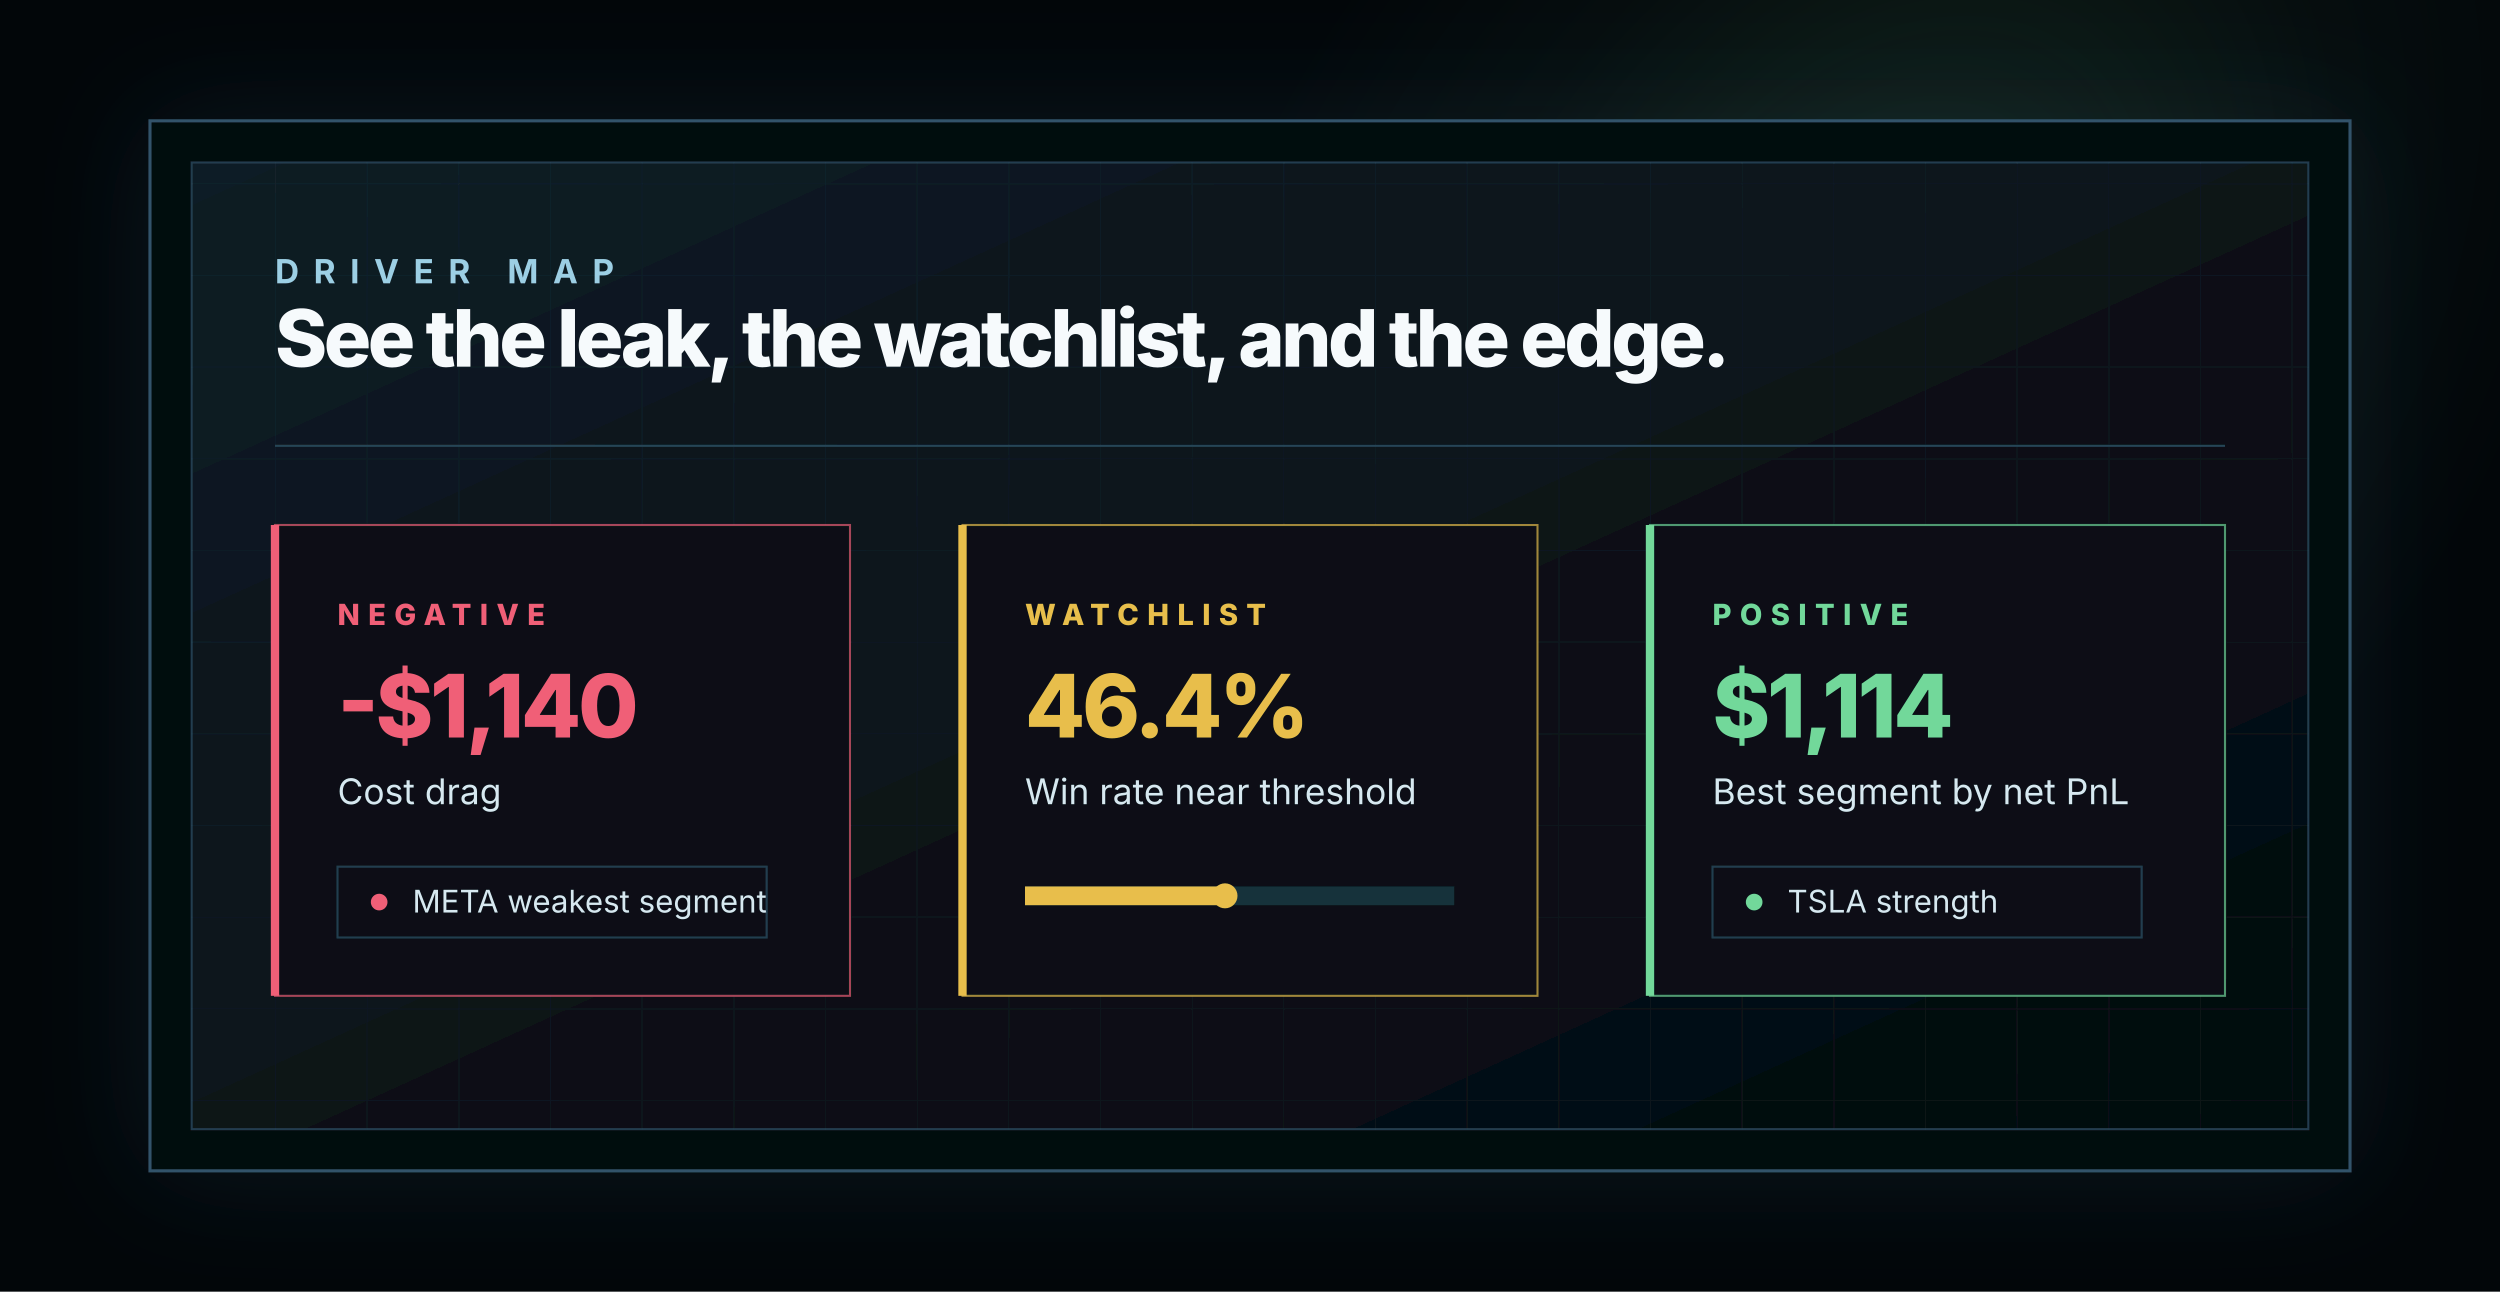
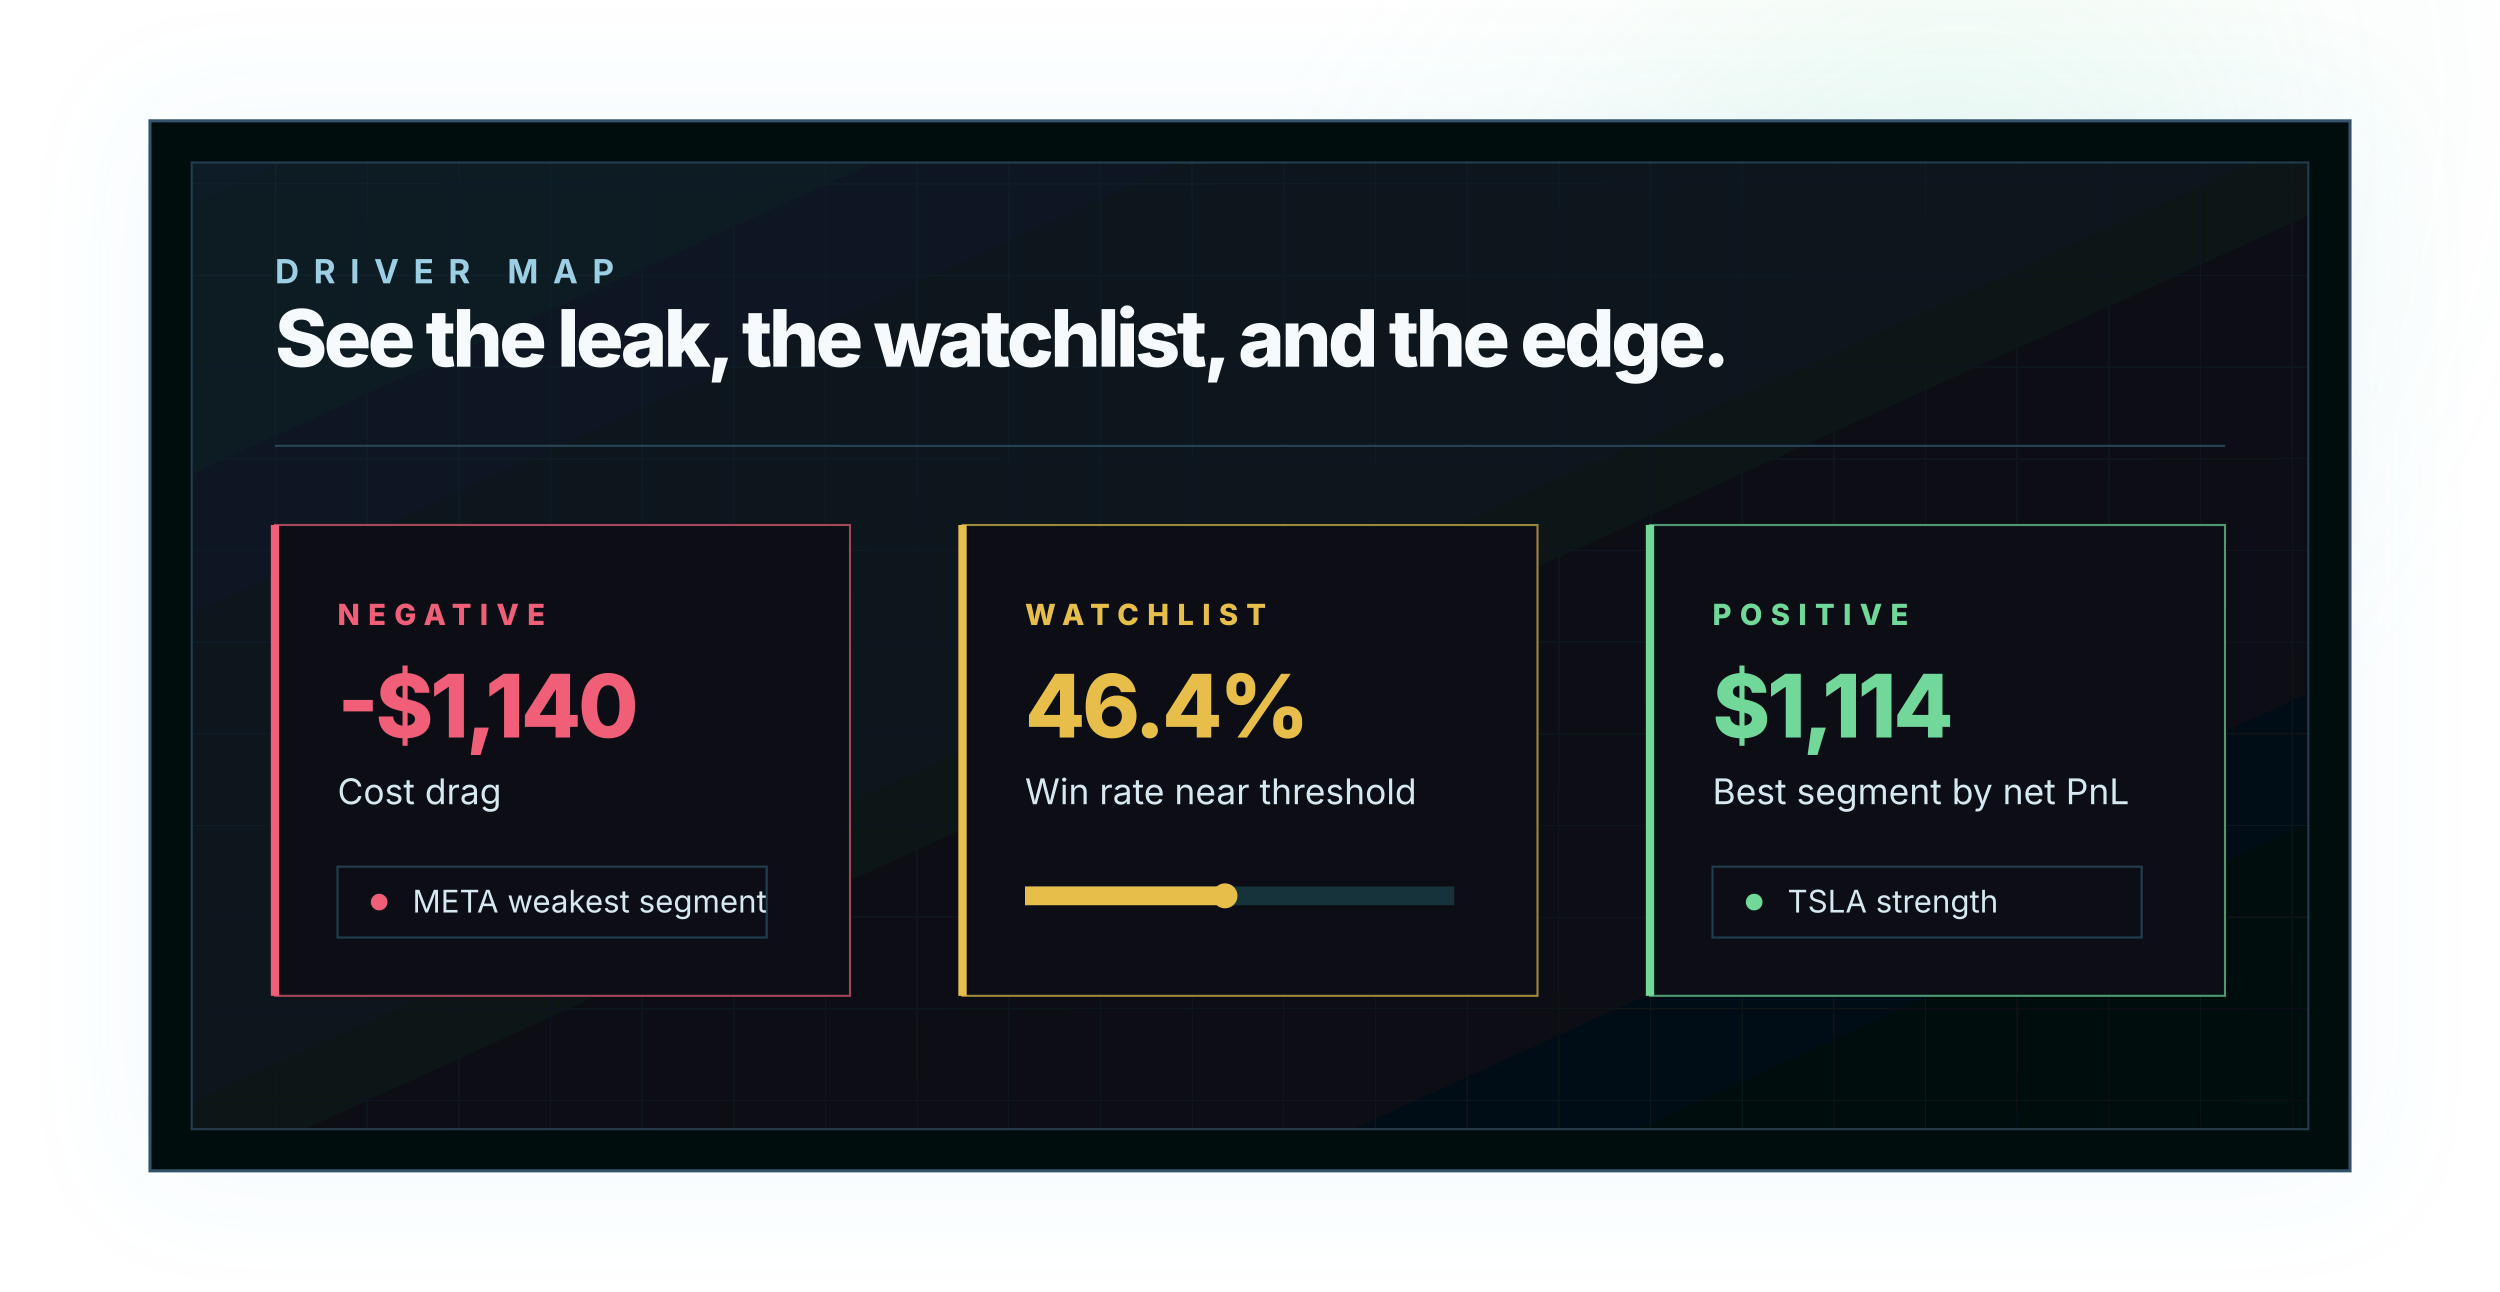
<svg xmlns="http://www.w3.org/2000/svg" width="1200" height="620" viewBox="0 0 1200 620" fill="none">
  <defs>
    <linearGradient id="panel" x1="0" x2="1" y1="0" y2="1">
      <stop stop-color="#101D25" />
      <stop offset=".55" stop-color="#081118" />
      <stop offset="1" stop-color="#050A0E" />
    </linearGradient>
    <radialGradient id="glow" cx="0" cy="0" r="1" gradientUnits="userSpaceOnUse" gradientTransform="translate(900 150) rotate(128) scale(430 300)">
      <stop stop-color="#72D89A" stop-opacity=".15" />
      <stop offset=".62" stop-color="#72D89A" stop-opacity=".035" />
      <stop offset="1" stop-color="#72D89A" stop-opacity="0" />
    </radialGradient>
    <pattern id="grid" width="44" height="44" patternUnits="userSpaceOnUse">
      <path d="M44 0H0V44" stroke="#4EC4EC" stroke-opacity=".04" />
    </pattern>
    <filter id="shadow" x="-8%" y="-18%" width="116%" height="140%" color-interpolation-filters="sRGB">
      <feDropShadow dx="0" dy="34" stdDeviation="36" flood-color="#000000" flood-opacity=".62" />
      <feDropShadow dx="0" dy="0" stdDeviation="28" flood-color="#4EC4EC" flood-opacity=".09" />
    </filter>
  </defs>
-   <rect width="1200" height="620" fill="#020609" />
+   <rect width="1200" height="620" fill="none" />
  <rect width="1200" height="620" fill="url(#glow)" />
  <g filter="url(#shadow)">
    <rect x="72" y="58" width="1056" height="504" fill="#04080C" stroke="#31536A" stroke-width="1.5" />
    <rect x="92" y="78" width="1016" height="464" fill="url(#panel)" stroke="#243E4F" />
    <rect x="92" y="78" width="1016" height="464" fill="url(#grid)" />
    <text x="132" y="136" fill="#9CCFE4" font-family="Inter, Arial, sans-serif" font-size="16" font-weight="700" letter-spacing="7">DRIVER MAP</text>
    <text x="132" y="176" fill="#F6FAFC" font-family="Inter, Arial, sans-serif" font-size="38" font-weight="760" letter-spacing="-1.7">See the leak, the watchlist, and the edge.</text>
    <path d="M132 214H1068" stroke="#274456" />
    <g font-family="Inter, Arial, sans-serif">
      <rect x="132" y="252" width="276" height="226" fill="#071017" stroke="#F05E77" stroke-opacity=".68" />
      <path d="M132 252V478" stroke="#F05E77" stroke-width="4" />
      <text x="162" y="300" fill="#F05E77" font-size="14" font-weight="800" letter-spacing="4">NEGATIVE</text>
      <text x="162" y="354" fill="#F05E77" font-size="42" font-weight="780" letter-spacing="-1.5">-$1,140</text>
      <text x="162" y="386" fill="#D7E8F0" font-size="17">Cost drag</text>
      <rect x="162" y="416" width="206" height="34" fill="#081018" stroke="#243E4F" />
      <circle cx="182" cy="433" r="4" fill="#F05E77" />
      <text x="198" y="438" fill="#D7E8F0" font-size="15">META weakest segment</text>
      <rect x="462" y="252" width="276" height="226" fill="#071017" stroke="#E8BE4C" stroke-opacity=".68" />
      <path d="M462 252V478" stroke="#E8BE4C" stroke-width="4" />
      <text x="492" y="300" fill="#E8BE4C" font-size="14" font-weight="800" letter-spacing="4">WATCHLIST</text>
      <text x="492" y="354" fill="#E8BE4C" font-size="42" font-weight="780" letter-spacing="-1.5">46.4%</text>
      <text x="492" y="386" fill="#D7E8F0" font-size="17">Win rate near threshold</text>
      <path d="M492 430H698" stroke="#17303B" stroke-width="9" />
      <path d="M492 430H588" stroke="#E8BE4C" stroke-width="9" />
      <circle cx="588" cy="430" r="6" fill="#E8BE4C" />
      <rect x="792" y="252" width="276" height="226" fill="#071017" stroke="#72D89A" stroke-opacity=".68" />
      <path d="M792 252V478" stroke="#72D89A" stroke-width="4" />
      <text x="822" y="300" fill="#72D89A" font-size="14" font-weight="800" letter-spacing="4">POSITIVE</text>
      <text x="822" y="354" fill="#72D89A" font-size="42" font-weight="780" letter-spacing="-1.5">$1,114</text>
      <text x="822" y="386" fill="#D7E8F0" font-size="17">Best segment by net PnL</text>
      <rect x="822" y="416" width="206" height="34" fill="#081018" stroke="#243E4F" />
      <circle cx="842" cy="433" r="4" fill="#72D89A" />
      <text x="858" y="438" fill="#D7E8F0" font-size="15">TSLA strength</text>
    </g>
  </g>
</svg>
